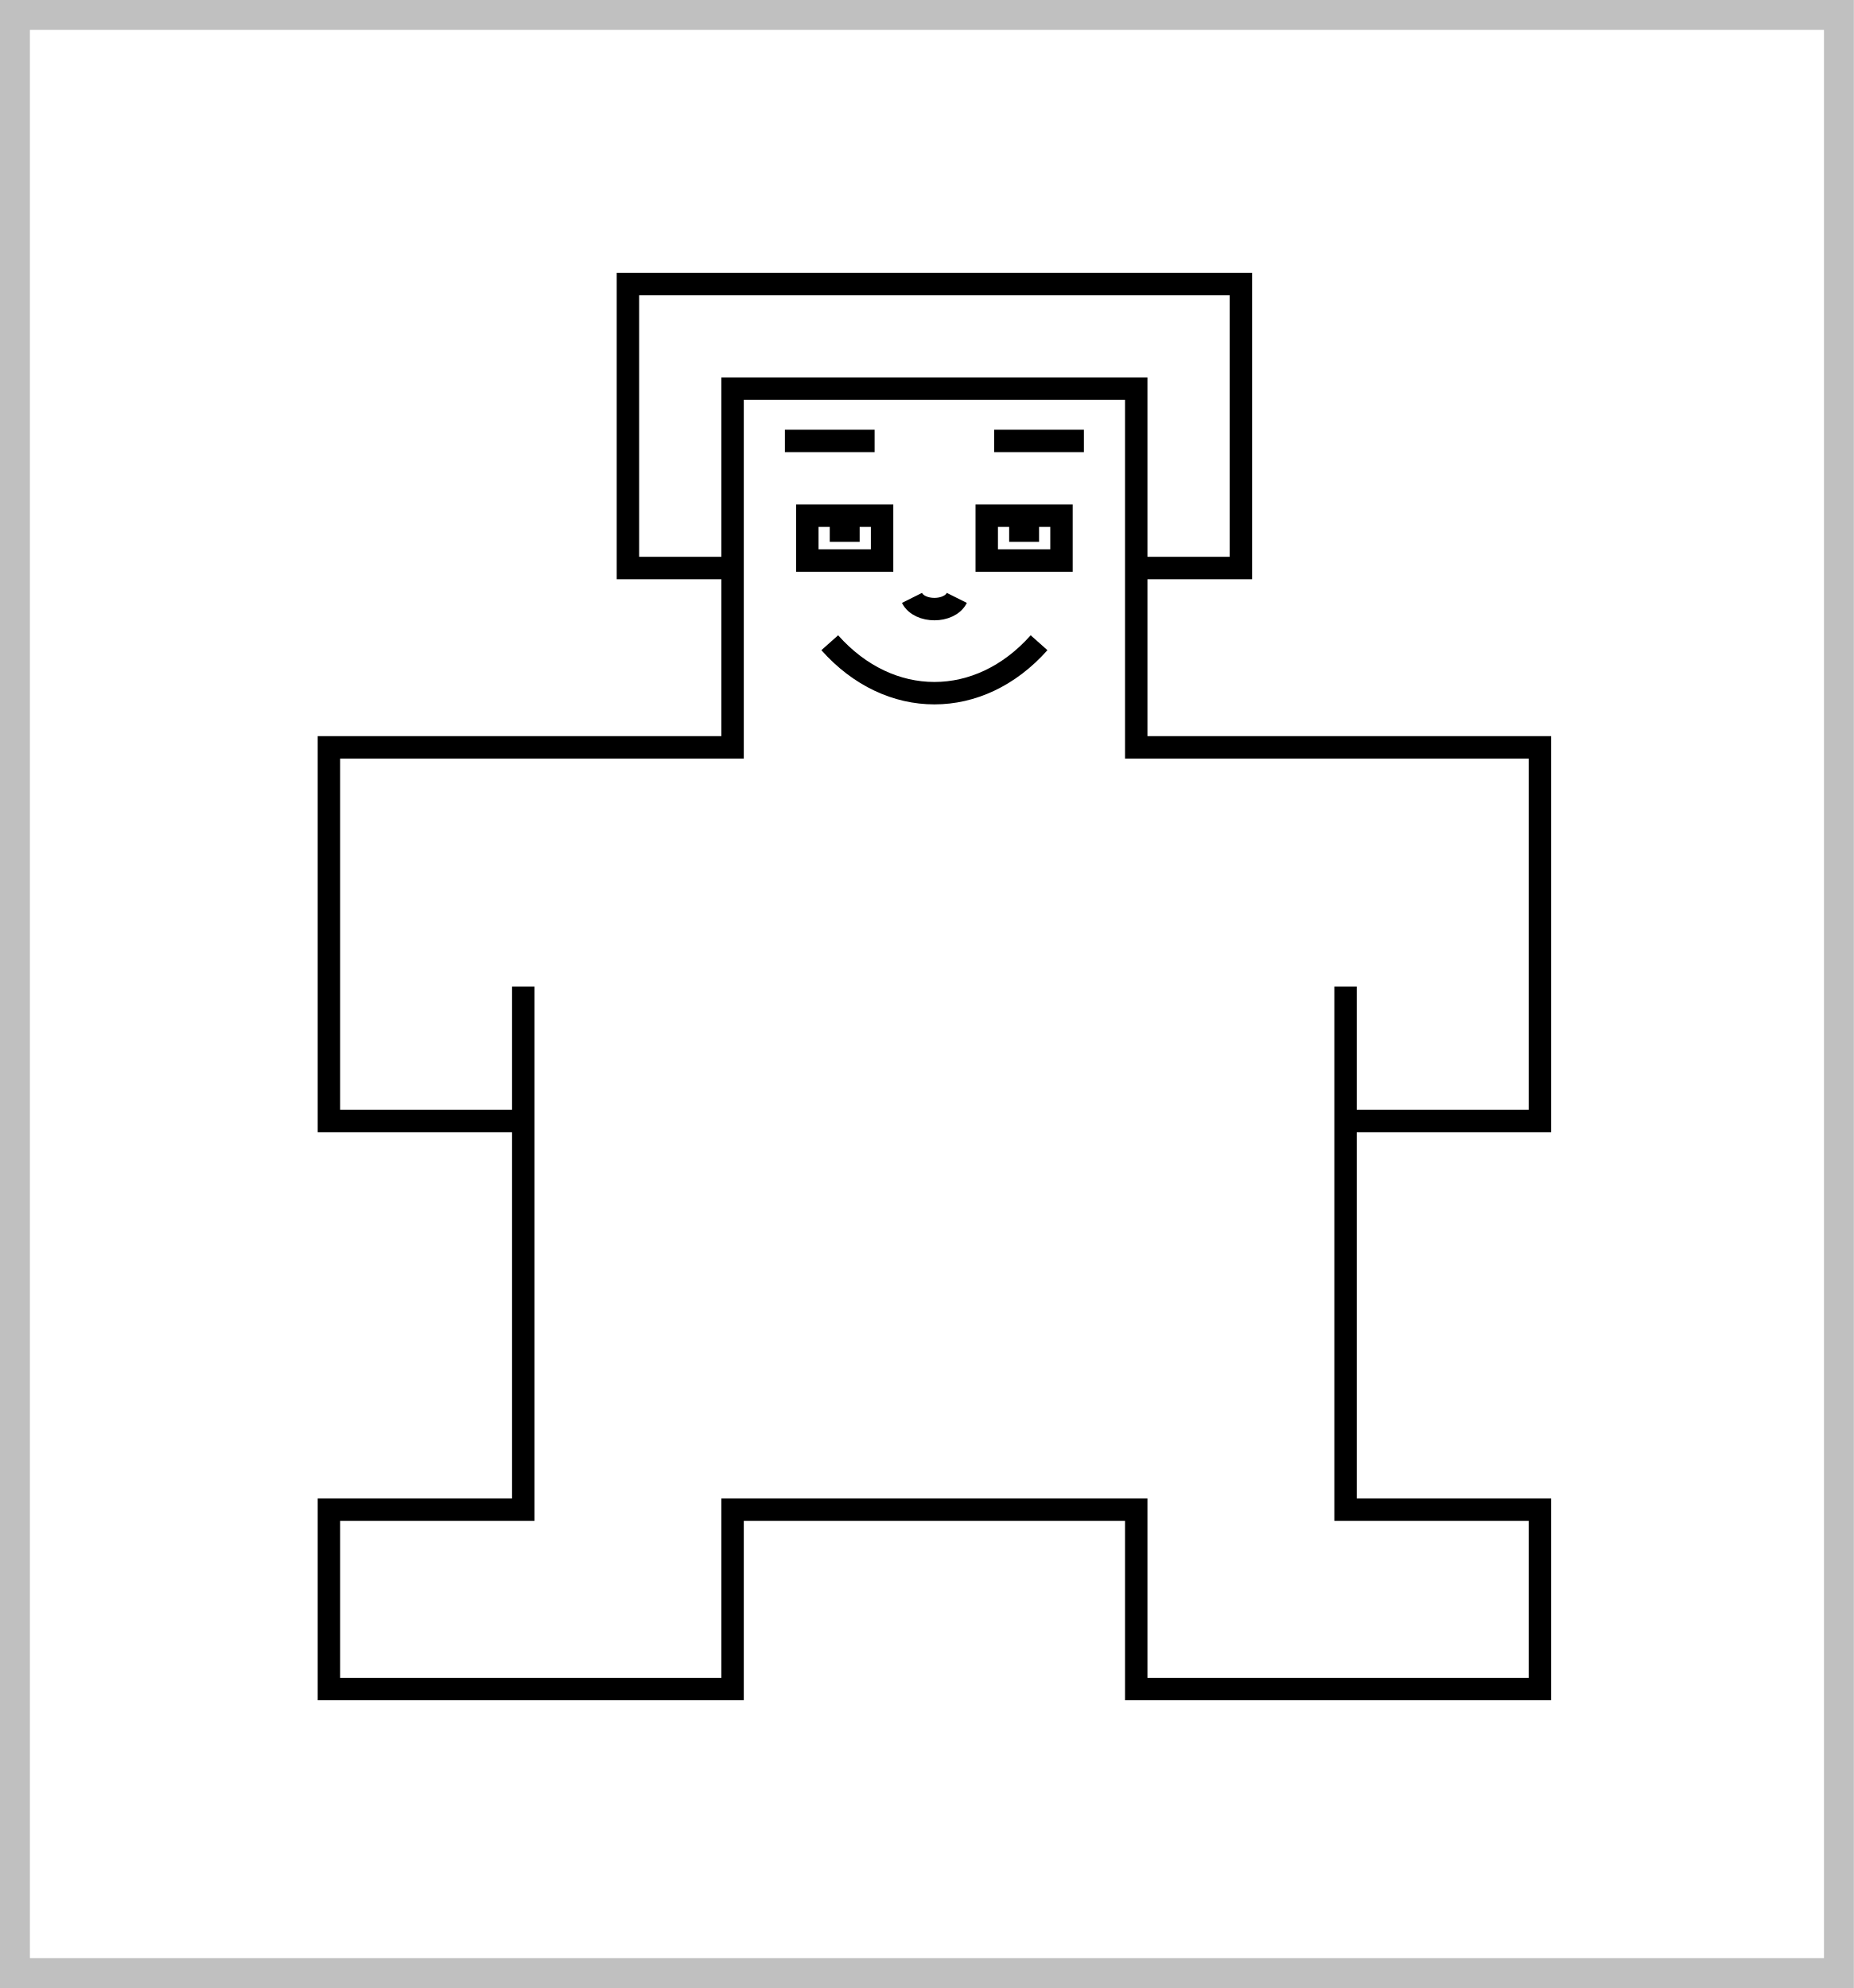
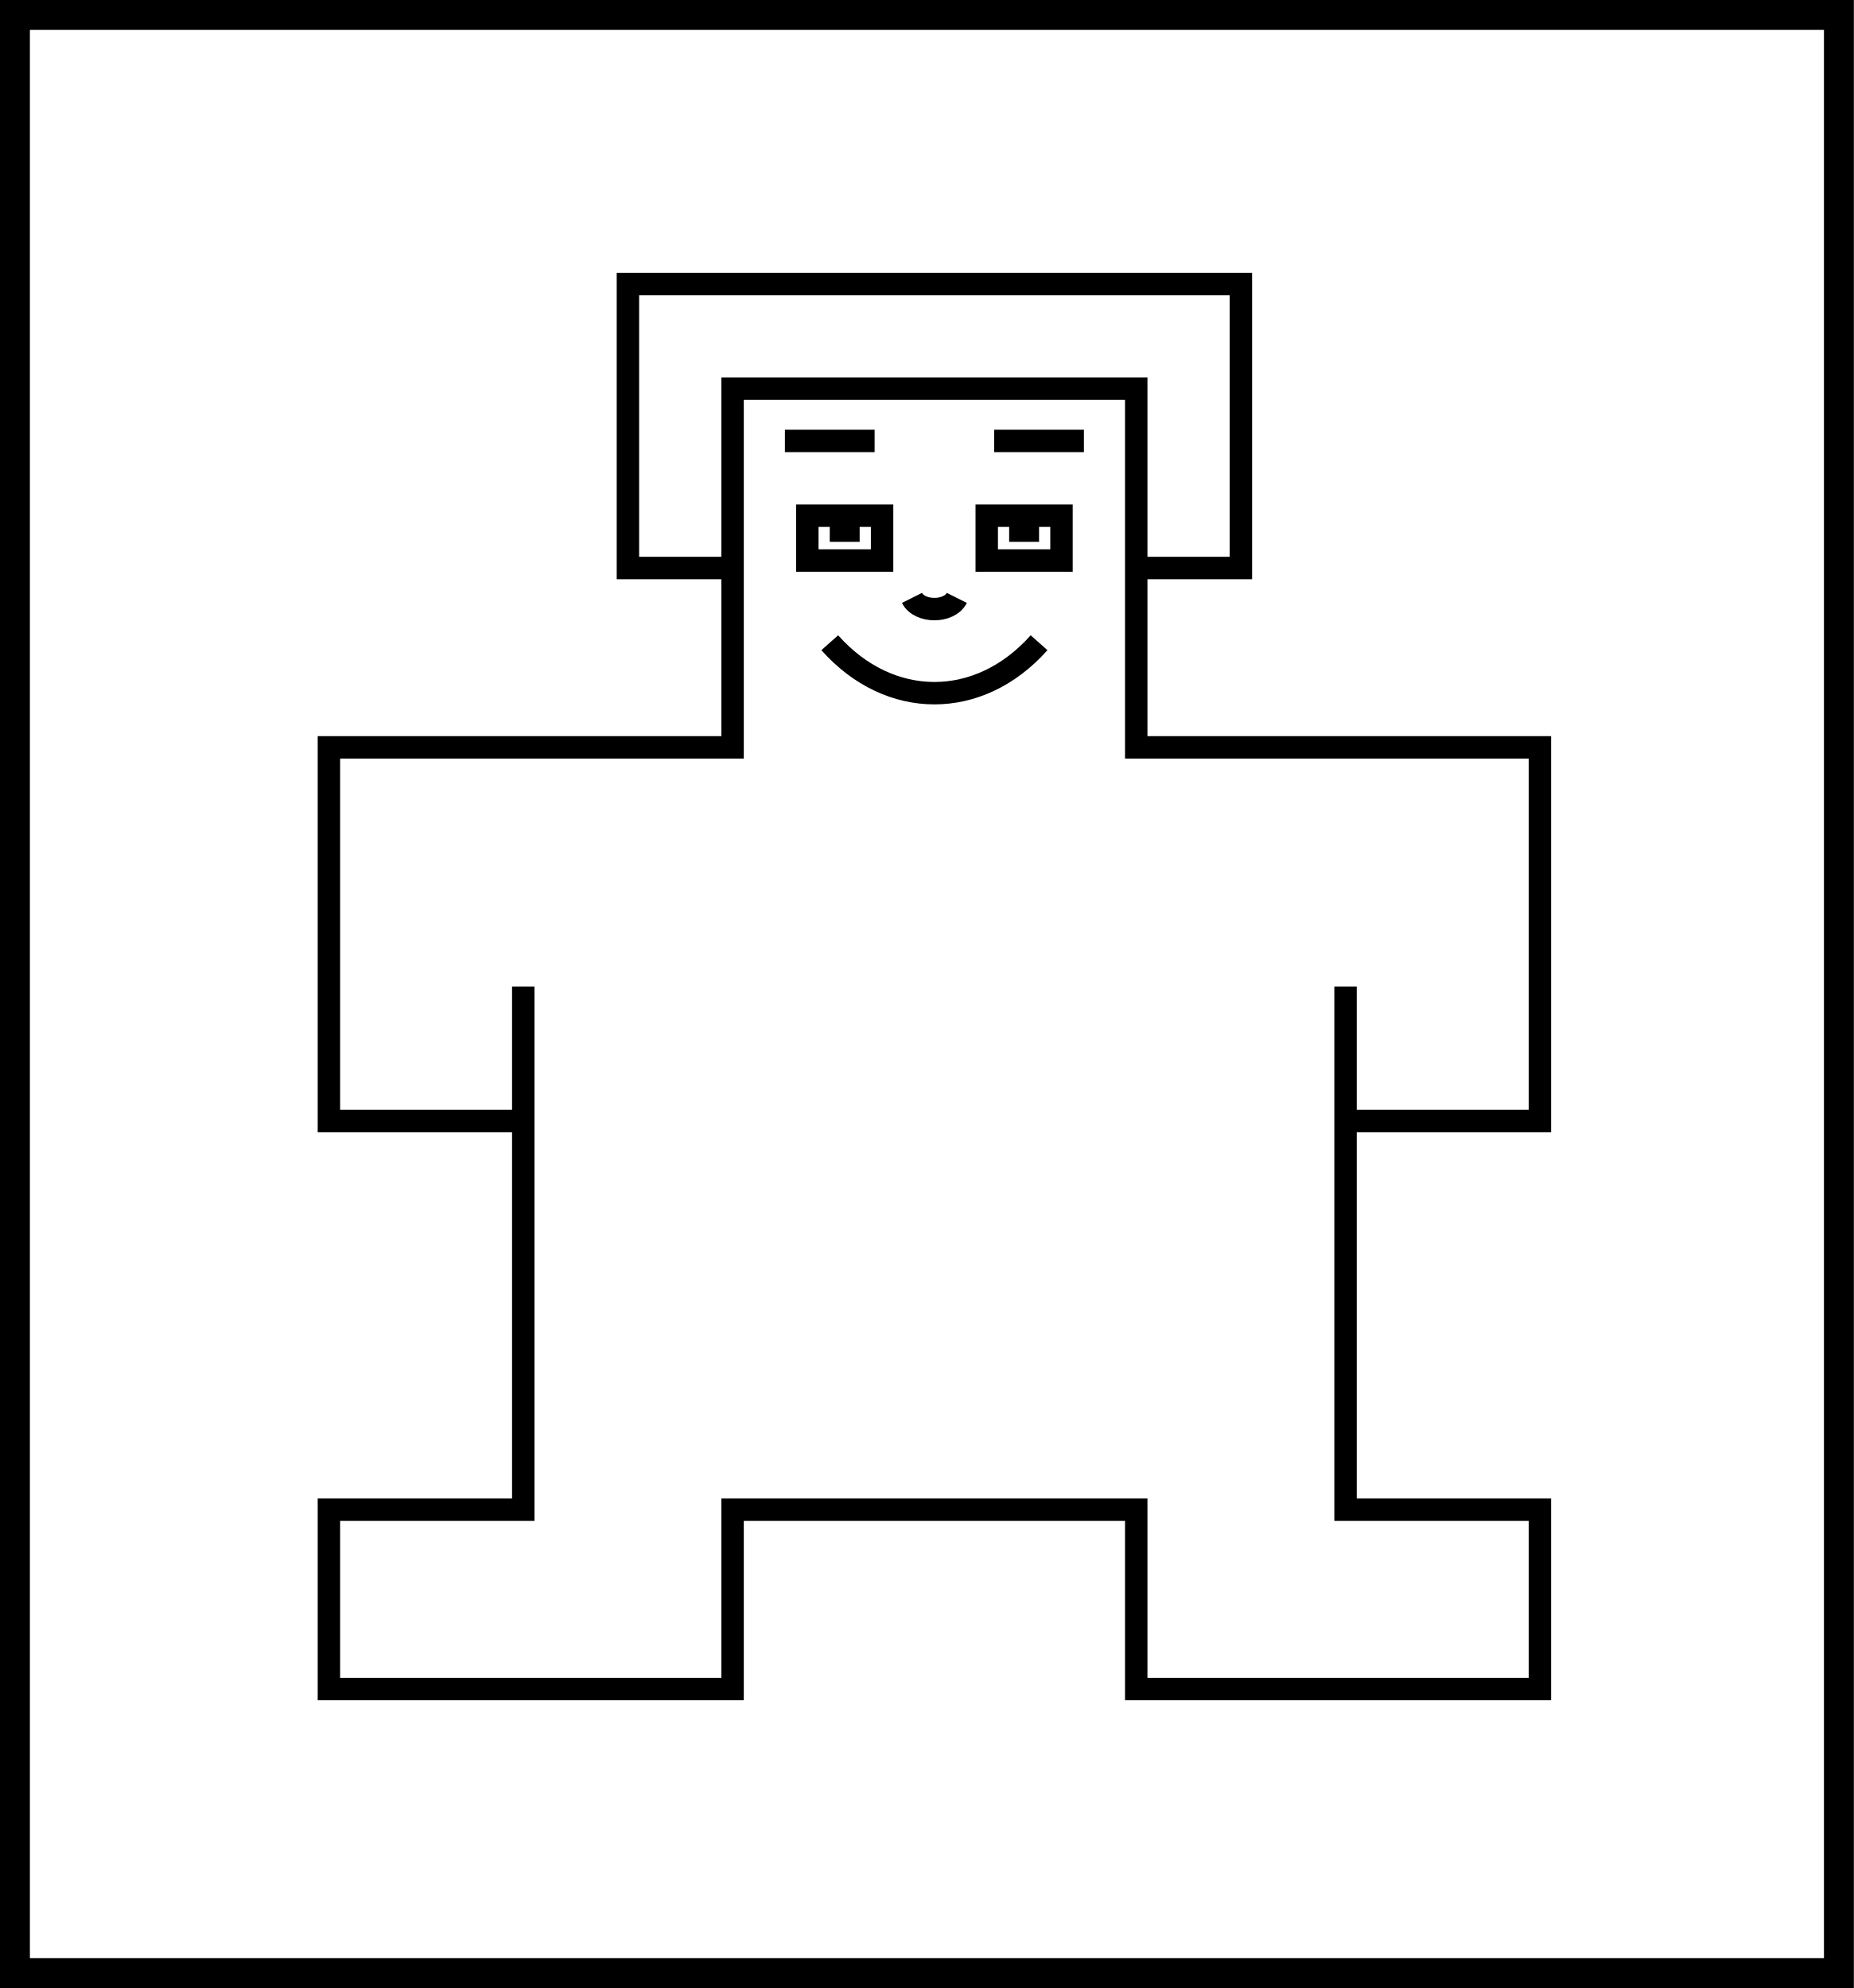
<svg xmlns="http://www.w3.org/2000/svg" width="124" height="133" viewBox="0 0 124 133" fill="none">
-   <rect x="1" y="1" width="122" height="131" fill="none" stroke="#C0C0C0" stroke-width="2" />
+   <rect x="1" y="1" width="122" height="131" fill="none" stroke="currentColor" stroke-width="2" />
  <path stroke-width="1.5" d="M49 38H42V19H83V38H76M76 38V26H49V50H22V75H35V66V101H22V113H49V101H76V113H103V101H90V75M76 38V50H103V75H90M90 66V75M52.5 29.5H58.5M66.5 29.5H72.5M55.5 43C59.5 47.5 65.5 47.5 69.5 43M61 40C61.5 41 63.5 41 64 40M55.5 35.5H57.5M67.5 35.5H69.5M54 34.5V37.5H59V36V34.5H54ZM66 34.5H71V37.5H66V34.5Z" stroke="currentColor" />
</svg>
